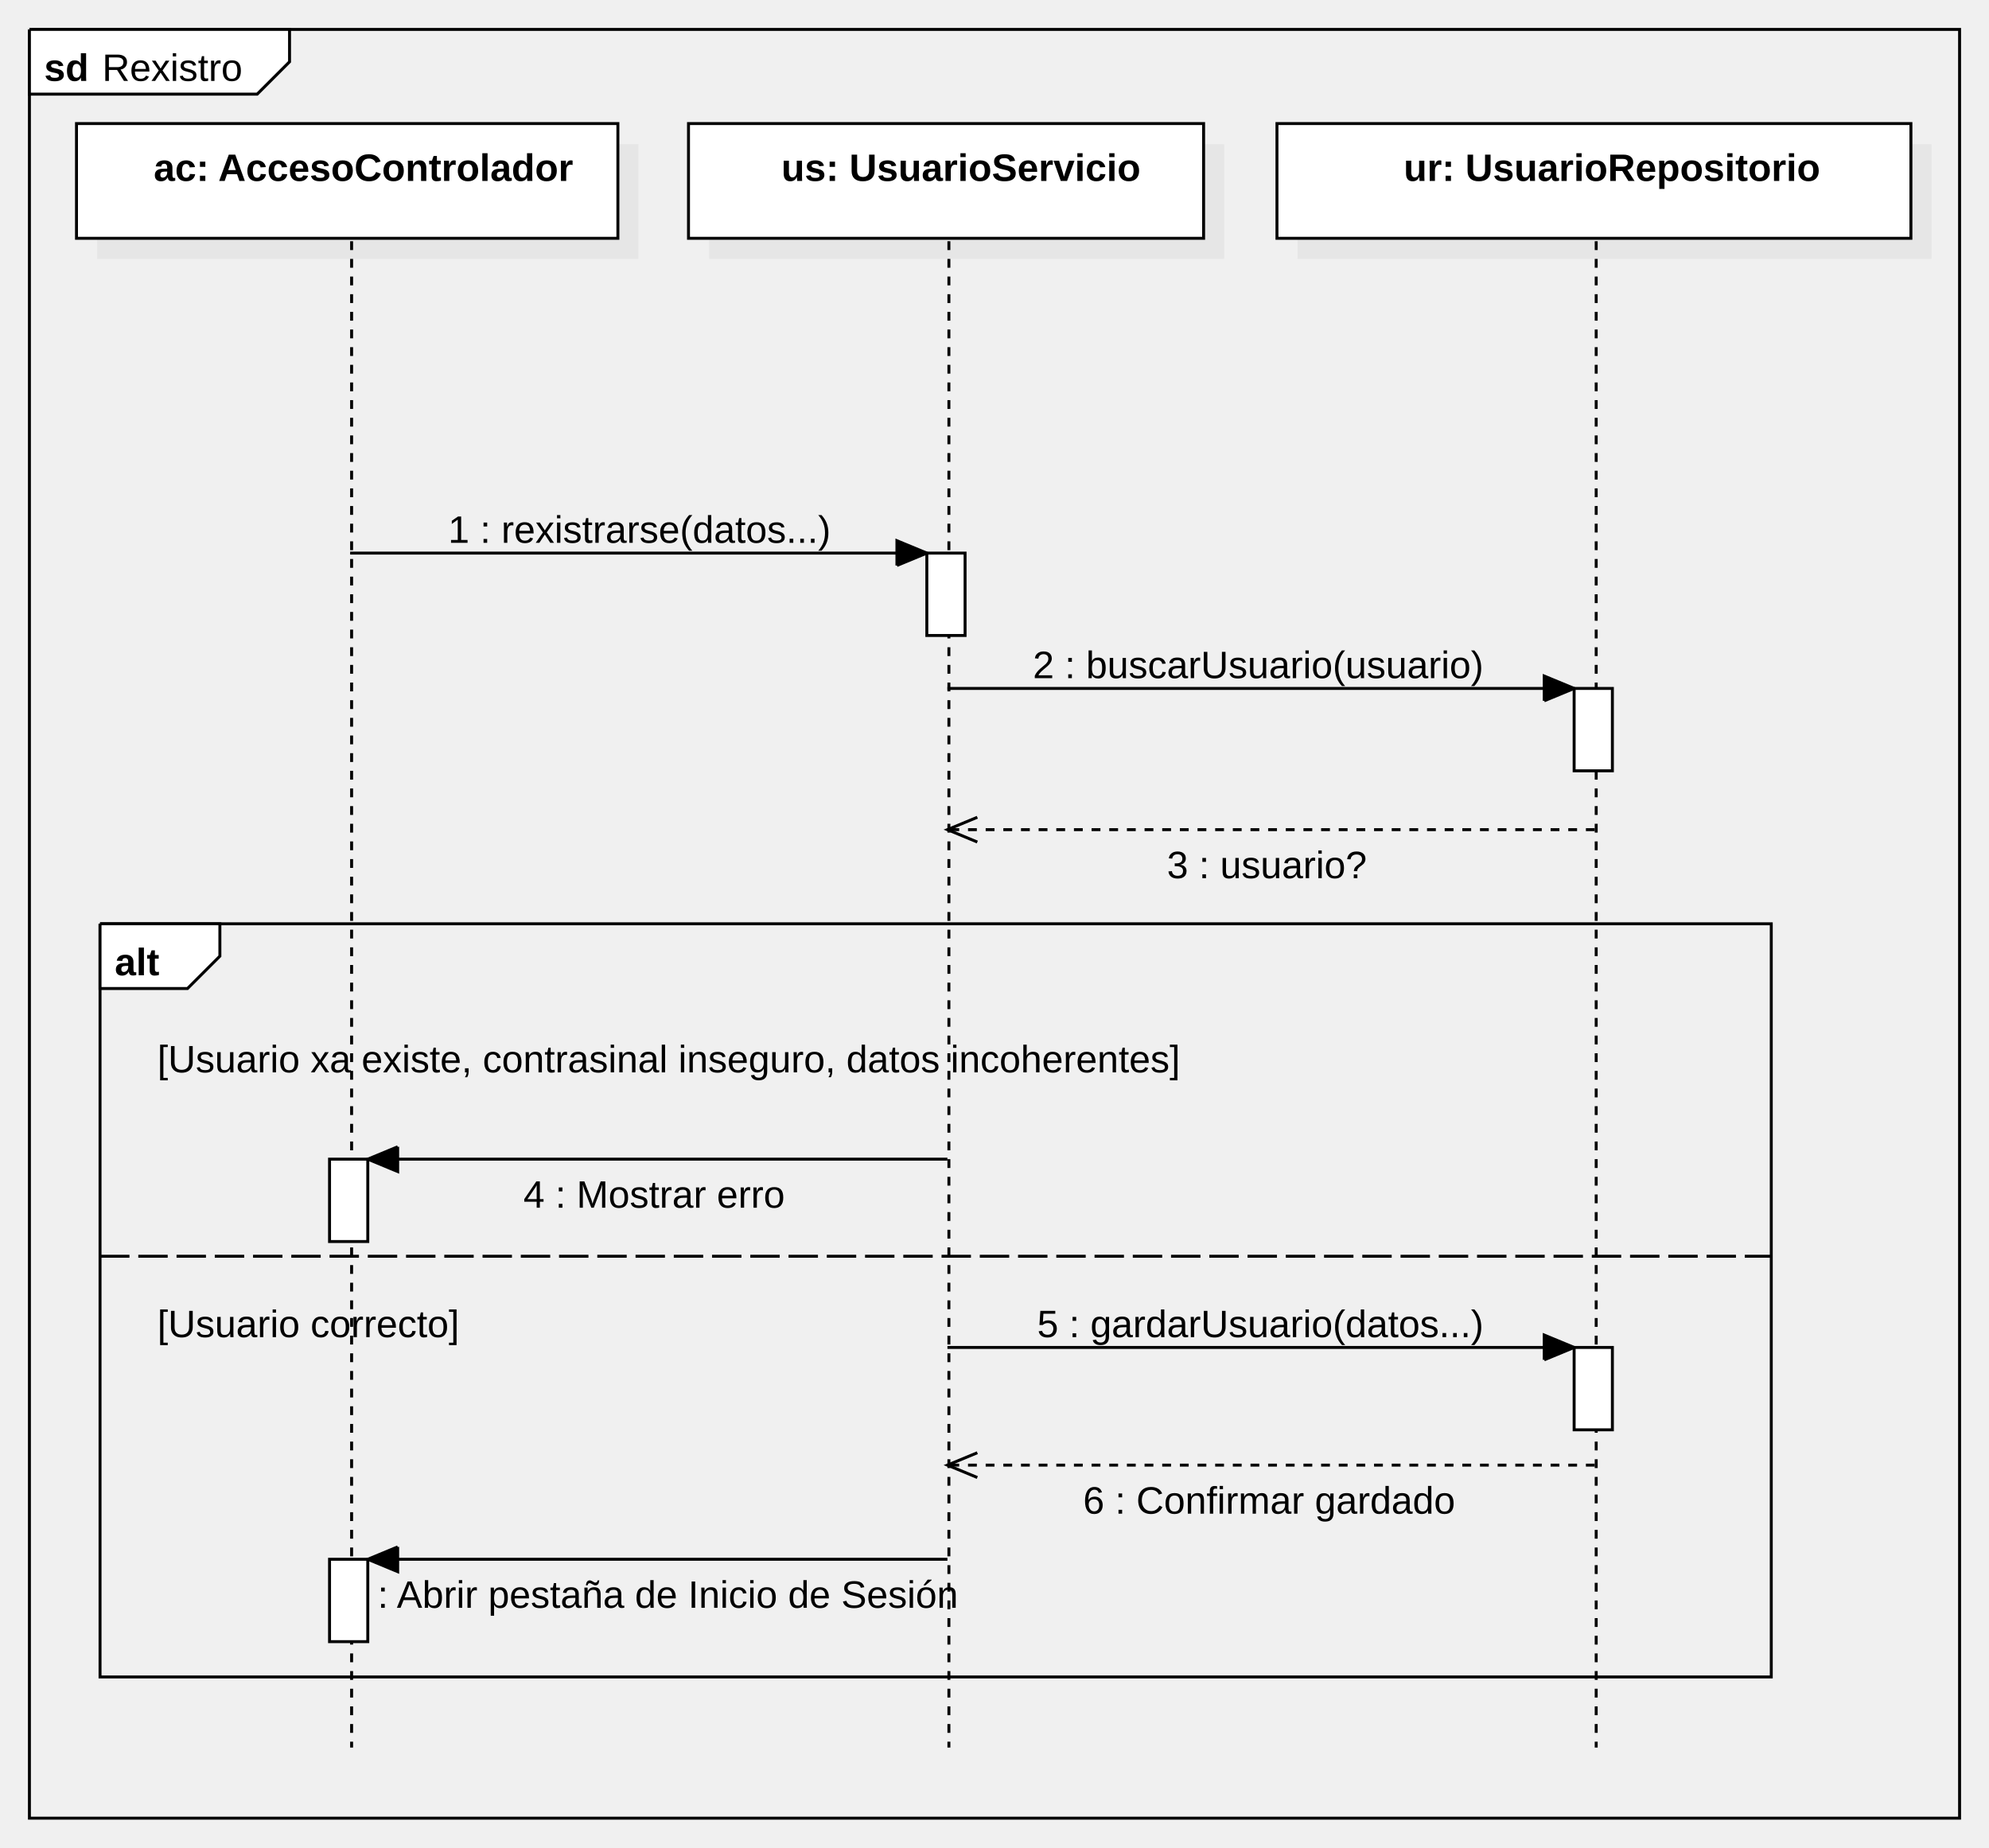
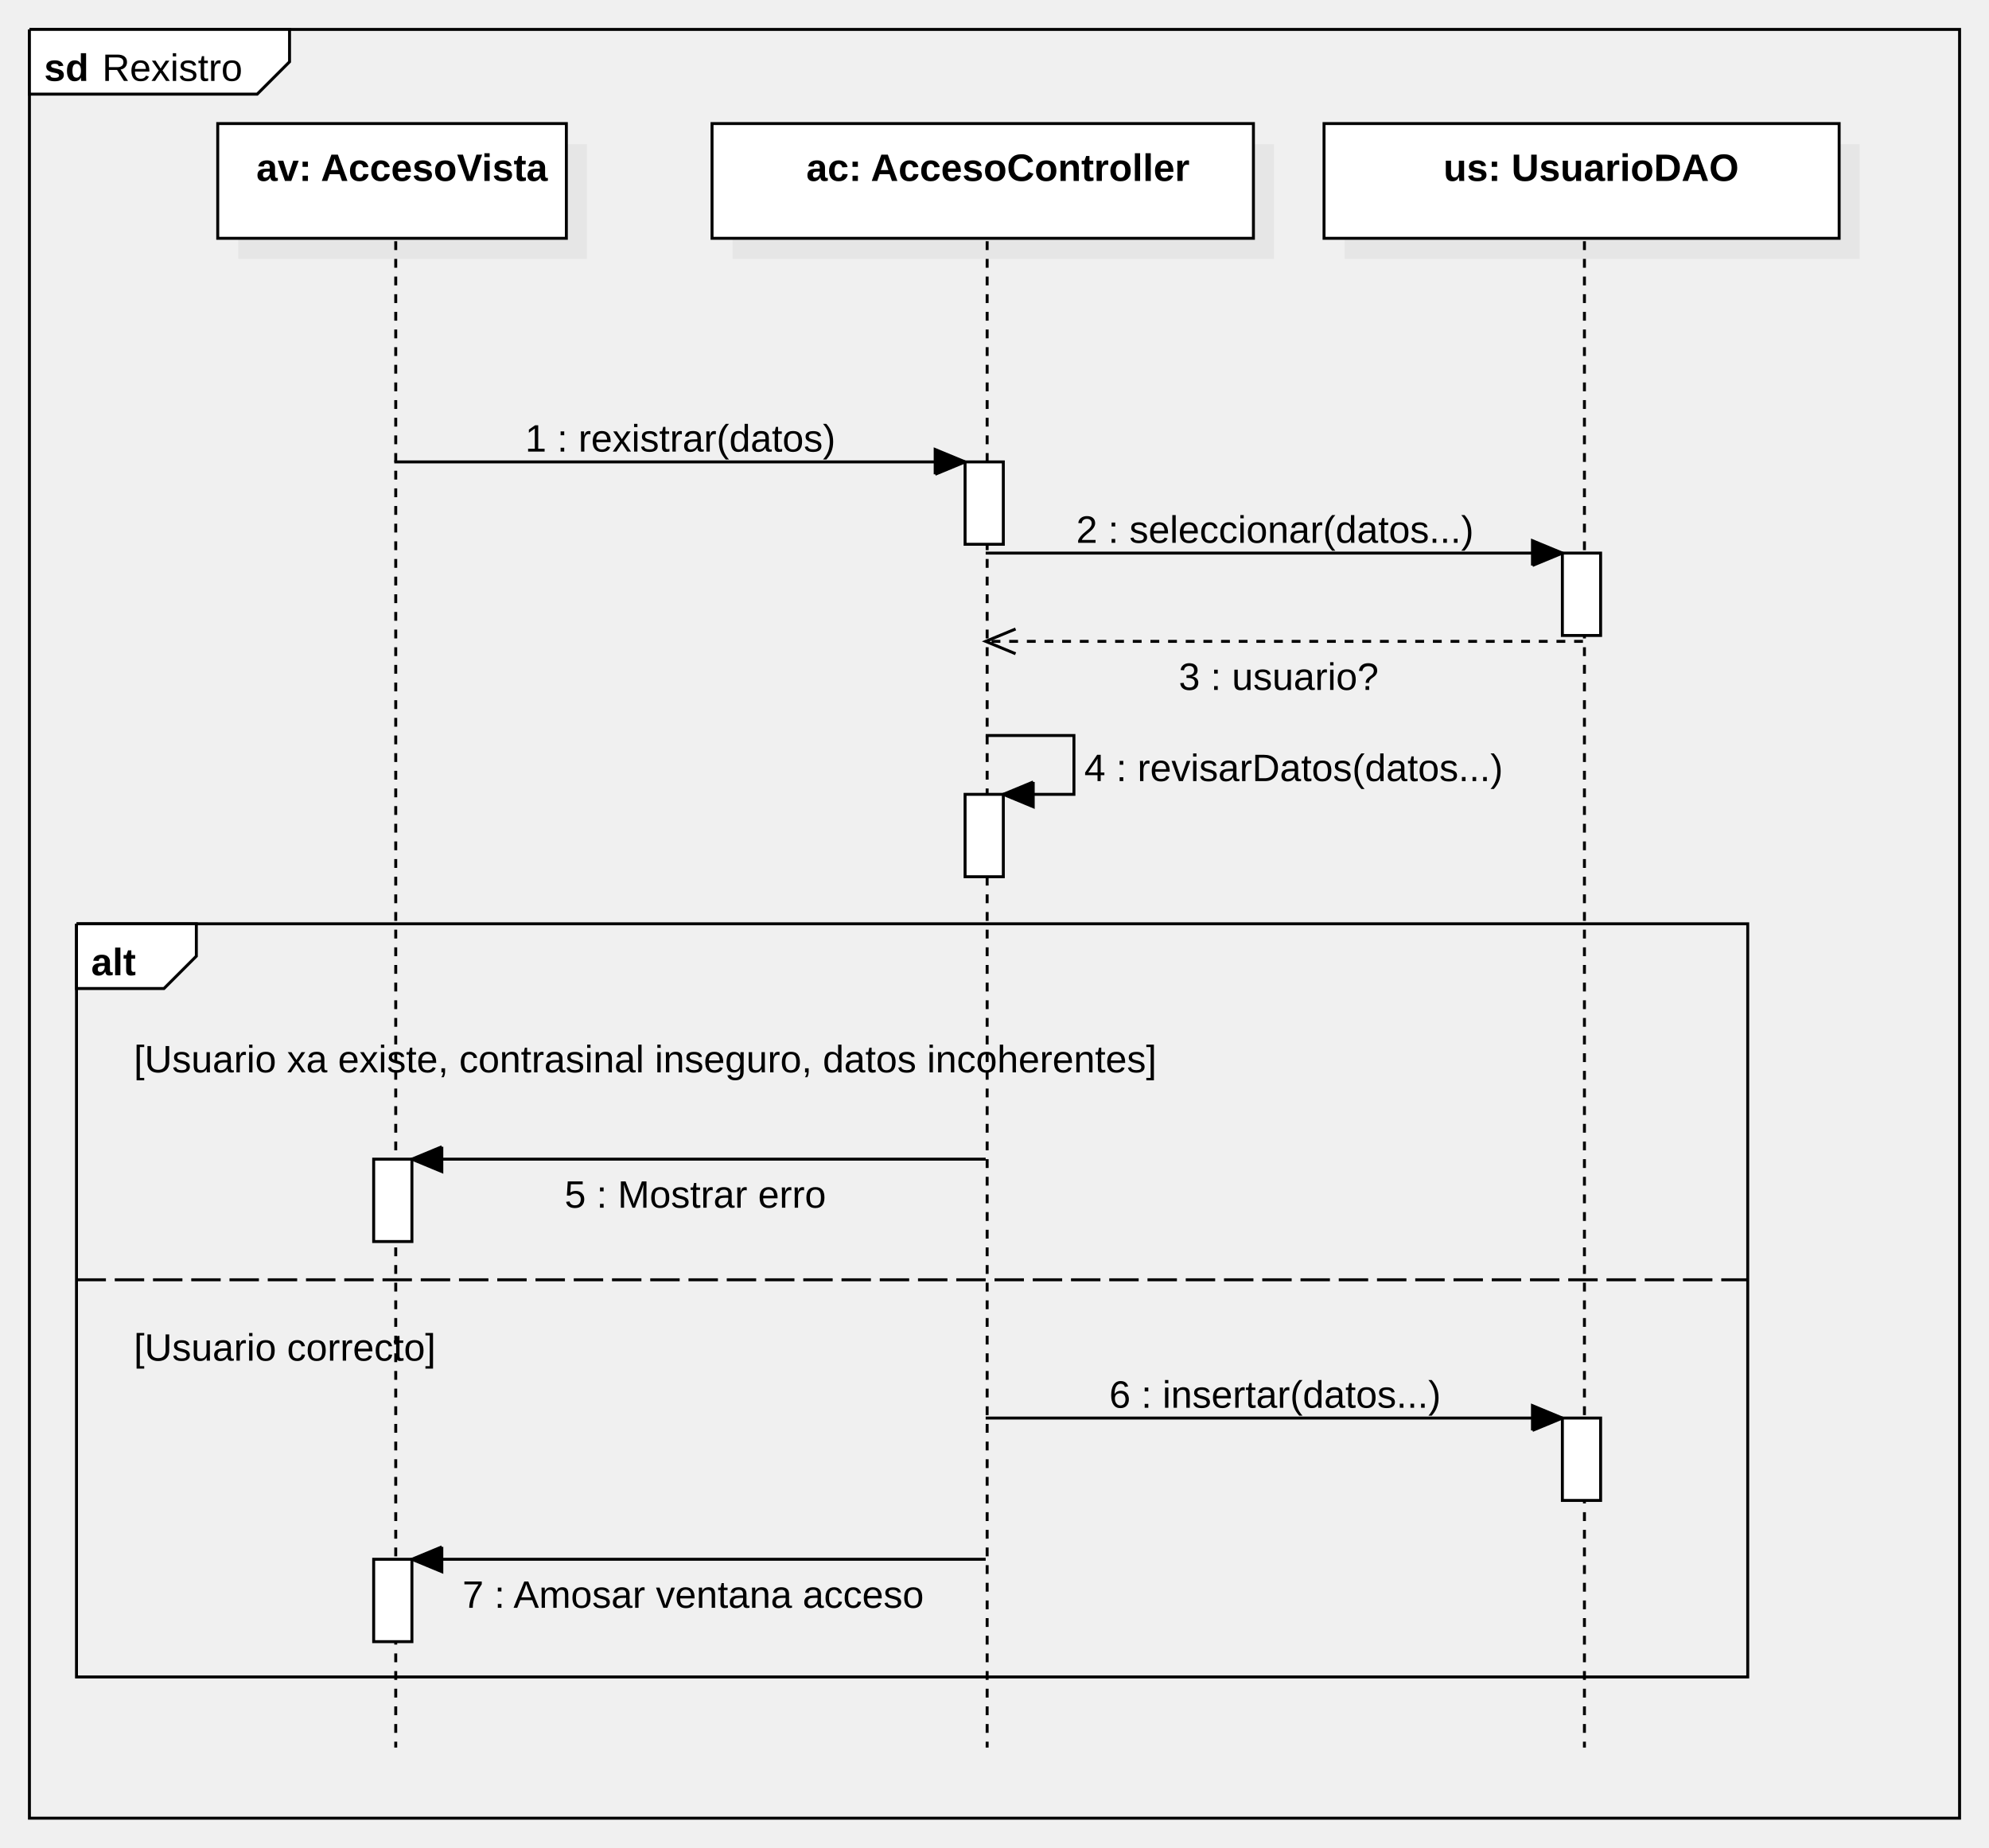
<svg xmlns="http://www.w3.org/2000/svg" version="1.1" width="676" height="628">
  <defs />
  <g>
    <g transform="translate(2,2) scale(1,1)">
      <path fill="none" stroke="#000000" d="M 8 8 L 664 8 L 664 616 L 8 616 L 8 8" stroke-miterlimit="10" />
    </g>
    <g transform="translate(2,2) scale(1,1)">
      <path fill="#ffffff" stroke="none" d="M 8 8 L 8 30 L 85.407 30 L 96.407 19 L 96.407 8 L 8 8" />
    </g>
    <g transform="translate(2,2) scale(1,1)">
      <path fill="none" stroke="#000000" d="M 8 8 L 8 30 L 85.407 30 L 96.407 19 L 96.407 8 L 8 8 L 8 8" stroke-miterlimit="10" />
    </g>
    <g transform="translate(2,2) scale(1,1)">
      <g>
        <path fill="none" stroke="none" />
        <text fill="#000000" stroke="none" font-family="Arial" font-size="13px" font-style="normal" font-weight="normal" text-decoration="none" x="32.73" y="25.5">Rexistro</text>
      </g>
    </g>
    <g transform="translate(2,2) scale(1,1)">
      <g>
        <path fill="none" stroke="none" />
        <text fill="#000000" stroke="none" font-family="Arial" font-size="13px" font-style="normal" font-weight="bold" text-decoration="none" x="13" y="25.5">sd</text>
      </g>
    </g>
    <g transform="translate(2,2) scale(1,1)">
-       <rect fill="#C0C0C0" stroke="none" x="31" y="47" width="184" height="39" opacity="0.2" />
-     </g>
-     <g transform="translate(2,2) scale(1,1)">
-       <rect fill="#ffffff" stroke="none" x="24" y="40" width="184" height="39" />
-     </g>
-     <g transform="translate(2,2) scale(1,1)">
-       <path fill="none" stroke="#000000" d="M 24 40 L 208 40 L 208 79 L 24 79 L 24 40 Z Z" stroke-miterlimit="10" />
-     </g>
-     <g transform="translate(2,2) scale(1,1)">
-       <g>
-         <path fill="none" stroke="none" />
-         <text fill="#000000" stroke="none" font-family="Arial" font-size="13px" font-style="normal" font-weight="bold" text-decoration="none" x="50.245" y="59.5">ac: AccesoControlador</text>
-       </g>
-     </g>
-     <g transform="translate(2,2) scale(1,1)">
-       <path fill="none" stroke="#000000" d="M 117.5 80 L 117.5 592" stroke-miterlimit="10" stroke-dasharray="3" />
-     </g>
-     <g transform="translate(2,2) scale(1,1)">
-       <rect fill="#C0C0C0" stroke="none" x="239" y="47" width="175.07" height="39" opacity="0.2" />
-     </g>
-     <g transform="translate(2,2) scale(1,1)">
-       <rect fill="#ffffff" stroke="none" x="232" y="40" width="175.07" height="39" />
-     </g>
-     <g transform="translate(2,2) scale(1,1)">
-       <path fill="none" stroke="#000000" d="M 232 40 L 407.07 40 L 407.07 79 L 232 79 L 232 40 Z Z" stroke-miterlimit="10" />
-     </g>
-     <g transform="translate(2,2) scale(1,1)">
-       <g>
-         <path fill="none" stroke="none" />
-         <text fill="#000000" stroke="none" font-family="Arial" font-size="13px" font-style="normal" font-weight="bold" text-decoration="none" x="263.542" y="59.5">us: UsuarioServicio</text>
-       </g>
-     </g>
-     <g transform="translate(2,2) scale(1,1)">
-       <path fill="none" stroke="#000000" d="M 320.5 80 L 320.5 592" stroke-miterlimit="10" stroke-dasharray="3" />
-     </g>
-     <g transform="translate(2,2) scale(1,1)">
-       <rect fill="#C0C0C0" stroke="none" x="439" y="47" width="215.46" height="39" opacity="0.2" />
-     </g>
-     <g transform="translate(2,2) scale(1,1)">
-       <rect fill="#ffffff" stroke="none" x="432" y="40" width="215.46" height="39" />
-     </g>
-     <g transform="translate(2,2) scale(1,1)">
-       <path fill="none" stroke="#000000" d="M 432 40 L 647.46 40 L 647.46 79 L 432 79 L 432 40 Z Z" stroke-miterlimit="10" />
-     </g>
-     <g transform="translate(2,2) scale(1,1)">
-       <g>
-         <path fill="none" stroke="none" />
-         <text fill="#000000" stroke="none" font-family="Arial" font-size="13px" font-style="normal" font-weight="bold" text-decoration="none" x="475.063" y="59.5">ur: UsuarioRepositorio</text>
-       </g>
-     </g>
-     <g transform="translate(2,2) scale(1,1)">
-       <path fill="none" stroke="#000000" d="M 540.5 80 L 540.5 592" stroke-miterlimit="10" stroke-dasharray="3" />
-     </g>
-     <g transform="translate(2,2) scale(1,1)">
-       <path fill="none" stroke="#000000" d="M 117 186 L 313 186" stroke-miterlimit="10" />
-     </g>
-     <g transform="translate(2,2) scale(1,1)">
-       <path fill="#000000" stroke="none" d="M 302.837 190.21 L 313 186 L 302.837 181.79" />
-     </g>
-     <g transform="translate(2,2) scale(1,1)">
-       <path fill="none" stroke="#000000" d="M 302.837 190.21 L 313 186 L 302.837 181.79 L 302.837 190.21" stroke-miterlimit="10" />
-     </g>
-     <g transform="translate(2,2) scale(1,1)">
-       <g>
-         <path fill="none" stroke="none" />
-         <text fill="#000000" stroke="none" font-family="Arial" font-size="13px" font-style="normal" font-weight="normal" text-decoration="none" x="150.308" y="182.5">1 : rexistrarse(datos...)</text>
-       </g>
-     </g>
-     <g transform="translate(2,2) scale(1,1)">
-       <rect fill="#ffffff" stroke="none" x="313" y="186" width="13" height="28" />
-     </g>
-     <g transform="translate(2,2) scale(1,1)">
-       <path fill="none" stroke="#000000" d="M 313 186 L 326 186 L 326 214 L 313 214 L 313 186 Z Z" stroke-miterlimit="10" />
-     </g>
-     <g transform="translate(2,2) scale(1,1)">
-       <path fill="none" stroke="#000000" d="M 320 232 L 533 232" stroke-miterlimit="10" />
-     </g>
-     <g transform="translate(2,2) scale(1,1)">
-       <path fill="#000000" stroke="none" d="M 522.837 236.21 L 533 232 L 522.837 227.79" />
-     </g>
-     <g transform="translate(2,2) scale(1,1)">
-       <path fill="none" stroke="#000000" d="M 522.837 236.21 L 533 232 L 522.837 227.79 L 522.837 236.21" stroke-miterlimit="10" />
-     </g>
-     <g transform="translate(2,2) scale(1,1)">
-       <g>
-         <path fill="none" stroke="none" />
-         <text fill="#000000" stroke="none" font-family="Arial" font-size="13px" font-style="normal" font-weight="normal" text-decoration="none" x="349.036" y="228.5">2 : buscarUsuario(usuario)</text>
-       </g>
-     </g>
-     <g transform="translate(2,2) scale(1,1)">
-       <rect fill="#ffffff" stroke="none" x="533" y="232" width="13" height="28" />
-     </g>
-     <g transform="translate(2,2) scale(1,1)">
-       <path fill="none" stroke="#000000" d="M 533 232 L 546 232 L 546 260 L 533 260 L 533 232 Z Z" stroke-miterlimit="10" />
-     </g>
-     <g transform="translate(2,2) scale(1,1)">
-       <path fill="none" stroke="#000000" d="M 540 280 L 320 280" stroke-miterlimit="10" stroke-dasharray="3" />
-     </g>
-     <g transform="translate(2,2) scale(1,1)">
-       <path fill="none" stroke="#000000" d="M 330.163 275.79 L 320 280 L 330.163 284.21" stroke-miterlimit="10" />
-     </g>
-     <g transform="translate(2,2) scale(1,1)">
-       <g>
-         <path fill="none" stroke="none" />
-         <text fill="#000000" stroke="none" font-family="Arial" font-size="13px" font-style="normal" font-weight="normal" text-decoration="none" x="394.612" y="296.5">3 : usuario?</text>
-       </g>
-     </g>
-     <g transform="translate(2,2) scale(1,1)">
-       <path fill="none" stroke="#000000" d="M 320 392 L 123 392" stroke-miterlimit="10" />
-     </g>
-     <g transform="translate(2,2) scale(1,1)">
-       <path fill="#000000" stroke="none" d="M 133.163 387.79 L 123 392 L 133.163 396.21" />
-     </g>
-     <g transform="translate(2,2) scale(1,1)">
-       <path fill="none" stroke="#000000" d="M 133.163 387.79 L 123 392 L 133.163 396.21 L 133.163 387.79" stroke-miterlimit="10" />
-     </g>
-     <g transform="translate(2,2) scale(1,1)">
-       <g>
-         <path fill="none" stroke="none" />
-         <text fill="#000000" stroke="none" font-family="Arial" font-size="13px" font-style="normal" font-weight="normal" text-decoration="none" x="175.885" y="408.5">4 : Mostrar erro</text>
-       </g>
-     </g>
-     <g transform="translate(2,2) scale(1,1)">
-       <rect fill="#ffffff" stroke="none" x="110" y="392" width="13" height="28" />
-     </g>
-     <g transform="translate(2,2) scale(1,1)">
-       <path fill="none" stroke="#000000" d="M 110 392 L 123 392 L 123 420 L 110 420 L 110 392 Z Z" stroke-miterlimit="10" />
-     </g>
-     <g transform="translate(2,2) scale(1,1)">
-       <path fill="none" stroke="#000000" d="M 320 456 L 533 456" stroke-miterlimit="10" />
-     </g>
-     <g transform="translate(2,2) scale(1,1)">
-       <path fill="#000000" stroke="none" d="M 522.837 460.21 L 533 456 L 522.837 451.79" />
-     </g>
-     <g transform="translate(2,2) scale(1,1)">
-       <path fill="none" stroke="#000000" d="M 522.837 460.21 L 533 456 L 522.837 451.79 L 522.837 460.21" stroke-miterlimit="10" />
-     </g>
-     <g transform="translate(2,2) scale(1,1)">
-       <g>
-         <path fill="none" stroke="none" />
-         <text fill="#000000" stroke="none" font-family="Arial" font-size="13px" font-style="normal" font-weight="normal" text-decoration="none" x="350.5" y="452.5">5 : gardarUsuario(datos...)</text>
-       </g>
-     </g>
-     <g transform="translate(2,2) scale(1,1)">
-       <rect fill="#ffffff" stroke="none" x="533" y="456" width="13" height="28" />
-     </g>
-     <g transform="translate(2,2) scale(1,1)">
-       <path fill="none" stroke="#000000" d="M 533 456 L 546 456 L 546 484 L 533 484 L 533 456 Z Z" stroke-miterlimit="10" />
-     </g>
-     <g transform="translate(2,2) scale(1,1)">
-       <path fill="none" stroke="#000000" d="M 540 496 L 320 496" stroke-miterlimit="10" stroke-dasharray="3" />
-     </g>
-     <g transform="translate(2,2) scale(1,1)">
-       <path fill="none" stroke="#000000" d="M 330.163 491.79 L 320 496 L 330.163 500.21" stroke-miterlimit="10" />
-     </g>
-     <g transform="translate(2,2) scale(1,1)">
-       <g>
-         <path fill="none" stroke="none" />
-         <text fill="#000000" stroke="none" font-family="Arial" font-size="13px" font-style="normal" font-weight="normal" text-decoration="none" x="366.115" y="512.5">6 : Confirmar gardado</text>
-       </g>
-     </g>
-     <g transform="translate(2,2) scale(1,1)">
-       <path fill="none" stroke="#000000" d="M 320 528 L 123 528" stroke-miterlimit="10" />
-     </g>
-     <g transform="translate(2,2) scale(1,1)">
-       <path fill="#000000" stroke="none" d="M 133.163 523.79 L 123 528 L 133.163 532.21" />
-     </g>
-     <g transform="translate(2,2) scale(1,1)">
-       <path fill="none" stroke="#000000" d="M 133.163 523.79 L 123 528 L 133.163 532.21 L 133.163 523.79" stroke-miterlimit="10" />
-     </g>
-     <g transform="translate(2,2) scale(1,1)">
-       <g>
-         <path fill="none" stroke="none" />
-         <text fill="#000000" stroke="none" font-family="Arial" font-size="13px" font-style="normal" font-weight="normal" text-decoration="none" x="115.5" y="544.5">7 : Abrir pestaña de Inicio de Sesión</text>
-       </g>
-     </g>
-     <g transform="translate(2,2) scale(1,1)">
-       <rect fill="#ffffff" stroke="none" x="110" y="528" width="13" height="28" />
-     </g>
-     <g transform="translate(2,2) scale(1,1)">
-       <path fill="none" stroke="#000000" d="M 110 528 L 123 528 L 123 556 L 110 556 L 110 528 Z Z" stroke-miterlimit="10" />
-     </g>
-     <g transform="translate(2,2) scale(1,1)">
-       <path fill="none" stroke="#000000" d="M 32 312 L 600 312 L 600 568 L 32 568 L 32 312" stroke-miterlimit="10" />
-     </g>
-     <g transform="translate(2,2) scale(1,1)">
-       <path fill="#ffffff" stroke="none" d="M 32 312 L 32 334 L 61.73 334 L 72.73 323 L 72.73 312 L 32 312" />
-     </g>
-     <g transform="translate(2,2) scale(1,1)">
-       <path fill="none" stroke="#000000" d="M 32 312 L 32 334 L 61.73 334 L 72.73 323 L 72.73 312 L 32 312 L 32 312" stroke-miterlimit="10" />
-     </g>
-     <g transform="translate(2,2) scale(1,1)">
-       <g>
-         <path fill="none" stroke="none" />
-         <text fill="#000000" stroke="none" font-family="Arial" font-size="13px" font-style="normal" font-weight="bold" text-decoration="none" x="37" y="329.5">alt</text>
-       </g>
-     </g>
-     <g transform="translate(2,2) scale(1,1)">
-       <g>
-         <path fill="none" stroke="none" />
-         <text fill="#000000" stroke="none" font-family="Arial" font-size="13px" font-style="normal" font-weight="normal" text-decoration="none" x="51.5" y="362.5">[Usuario xa existe, contrasinal inseguro, datos incoherentes]</text>
-       </g>
-     </g>
-     <g transform="translate(2,2) scale(1,1)">
-       <path fill="none" stroke="#000000" d="M 32 425 L 600 425" stroke-miterlimit="10" stroke-dasharray="10,3" />
-     </g>
-     <g transform="translate(2,2) scale(1,1)">
-       <g>
-         <path fill="none" stroke="none" />
-         <text fill="#000000" stroke="none" font-family="Arial" font-size="13px" font-style="normal" font-weight="normal" text-decoration="none" x="51.5" y="452.5">[Usuario correcto]</text>
+       <rect fill="#C0C0C0" stroke="none" x="247" y="47" width="184" height="39" opacity="0.2" />
+     </g>
+     <g transform="translate(2,2) scale(1,1)">
+       <rect fill="#ffffff" stroke="none" x="240" y="40" width="184" height="39" />
+     </g>
+     <g transform="translate(2,2) scale(1,1)">
+       <path fill="none" stroke="#000000" d="M 240 40 L 424 40 L 424 79 L 240 79 L 240 40 Z Z" stroke-miterlimit="10" />
+     </g>
+     <g transform="translate(2,2) scale(1,1)">
+       <g>
+         <path fill="none" stroke="none" />
+         <text fill="#000000" stroke="none" font-family="Arial" font-size="13px" font-style="normal" font-weight="bold" text-decoration="none" x="272.031" y="59.5">ac: AccesoController</text>
+       </g>
+     </g>
+     <g transform="translate(2,2) scale(1,1)">
+       <path fill="none" stroke="#000000" d="M 333.5 80 L 333.5 592" stroke-miterlimit="10" stroke-dasharray="3" />
+     </g>
+     <g transform="translate(2,2) scale(1,1)">
+       <rect fill="#C0C0C0" stroke="none" x="455" y="47" width="175.07" height="39" opacity="0.2" />
+     </g>
+     <g transform="translate(2,2) scale(1,1)">
+       <rect fill="#ffffff" stroke="none" x="448" y="40" width="175.07" height="39" />
+     </g>
+     <g transform="translate(2,2) scale(1,1)">
+       <path fill="none" stroke="#000000" d="M 448 40 L 623.07 40 L 623.07 79 L 448 79 L 448 40 Z Z" stroke-miterlimit="10" />
+     </g>
+     <g transform="translate(2,2) scale(1,1)">
+       <g>
+         <path fill="none" stroke="none" />
+         <text fill="#000000" stroke="none" font-family="Arial" font-size="13px" font-style="normal" font-weight="bold" text-decoration="none" x="488.575" y="59.5">us: UsuarioDAO</text>
+       </g>
+     </g>
+     <g transform="translate(2,2) scale(1,1)">
+       <path fill="none" stroke="#000000" d="M 536.5 80 L 536.5 592" stroke-miterlimit="10" stroke-dasharray="3" />
+     </g>
+     <g transform="translate(2,2) scale(1,1)">
+       <rect fill="#C0C0C0" stroke="none" x="79" y="47" width="118.487" height="39" opacity="0.2" />
+     </g>
+     <g transform="translate(2,2) scale(1,1)">
+       <rect fill="#ffffff" stroke="none" x="72" y="40" width="118.487" height="39" />
+     </g>
+     <g transform="translate(2,2) scale(1,1)">
+       <path fill="none" stroke="#000000" d="M 72 40 L 190.487 40 L 190.487 79 L 72 79 L 72 40 Z Z" stroke-miterlimit="10" />
+     </g>
+     <g transform="translate(2,2) scale(1,1)">
+       <g>
+         <path fill="none" stroke="none" />
+         <text fill="#000000" stroke="none" font-family="Arial" font-size="13px" font-style="normal" font-weight="bold" text-decoration="none" x="85.118" y="59.5">av: AccesoVista</text>
+       </g>
+     </g>
+     <g transform="translate(2,2) scale(1,1)">
+       <path fill="none" stroke="#000000" d="M 132.5 80 L 132.5 592" stroke-miterlimit="10" stroke-dasharray="3" />
+     </g>
+     <g transform="translate(2,2) scale(1,1)">
+       <path fill="none" stroke="#000000" d="M 132 155 L 326 155" stroke-miterlimit="10" />
+     </g>
+     <g transform="translate(2,2) scale(1,1)">
+       <path fill="#000000" stroke="none" d="M 315.837 159.21 L 326 155 L 315.837 150.79" />
+     </g>
+     <g transform="translate(2,2) scale(1,1)">
+       <path fill="none" stroke="#000000" d="M 315.837 159.21 L 326 155 L 315.837 150.79 L 315.837 159.21" stroke-miterlimit="10" />
+     </g>
+     <g transform="translate(2,2) scale(1,1)">
+       <g>
+         <path fill="none" stroke="none" />
+         <text fill="#000000" stroke="none" font-family="Arial" font-size="13px" font-style="normal" font-weight="normal" text-decoration="none" x="176.5" y="151.5">1 : rexistrar(datos)</text>
+       </g>
+     </g>
+     <g transform="translate(2,2) scale(1,1)">
+       <rect fill="#ffffff" stroke="none" x="326" y="155" width="13" height="28" />
+     </g>
+     <g transform="translate(2,2) scale(1,1)">
+       <path fill="none" stroke="#000000" d="M 326 155 L 339 155 L 339 183 L 326 183 L 326 155 Z Z" stroke-miterlimit="10" />
+     </g>
+     <g transform="translate(2,2) scale(1,1)">
+       <path fill="none" stroke="#000000" d="M 333 186 L 529 186" stroke-miterlimit="10" />
+     </g>
+     <g transform="translate(2,2) scale(1,1)">
+       <path fill="#000000" stroke="none" d="M 518.837 190.21 L 529 186 L 518.837 181.79" />
+     </g>
+     <g transform="translate(2,2) scale(1,1)">
+       <path fill="none" stroke="#000000" d="M 518.837 190.21 L 529 186 L 518.837 181.79 L 518.837 190.21" stroke-miterlimit="10" />
+     </g>
+     <g transform="translate(2,2) scale(1,1)">
+       <g>
+         <path fill="none" stroke="none" />
+         <text fill="#000000" stroke="none" font-family="Arial" font-size="13px" font-style="normal" font-weight="normal" text-decoration="none" x="363.769" y="182.5">2 : seleccionar(datos...)</text>
+       </g>
+     </g>
+     <g transform="translate(2,2) scale(1,1)">
+       <rect fill="#ffffff" stroke="none" x="529" y="186" width="13" height="28" />
+     </g>
+     <g transform="translate(2,2) scale(1,1)">
+       <path fill="none" stroke="#000000" d="M 529 186 L 542 186 L 542 214 L 529 214 L 529 186 Z Z" stroke-miterlimit="10" />
+     </g>
+     <g transform="translate(2,2) scale(1,1)">
+       <path fill="none" stroke="#000000" d="M 536 216 L 333 216" stroke-miterlimit="10" stroke-dasharray="3" />
+     </g>
+     <g transform="translate(2,2) scale(1,1)">
+       <path fill="none" stroke="#000000" d="M 343.163 211.79 L 333 216 L 343.163 220.21" stroke-miterlimit="10" />
+     </g>
+     <g transform="translate(2,2) scale(1,1)">
+       <g>
+         <path fill="none" stroke="none" />
+         <text fill="#000000" stroke="none" font-family="Arial" font-size="13px" font-style="normal" font-weight="normal" text-decoration="none" x="398.612" y="232.5">3 : usuario?</text>
+       </g>
+     </g>
+     <g transform="translate(2,2) scale(1,1)">
+       <path fill="none" stroke="#000000" d="M 333 248 L 363 248 L 363 268 L 339 268" stroke-miterlimit="10" />
+     </g>
+     <g transform="translate(2,2) scale(1,1)">
+       <path fill="#000000" stroke="none" d="M 349.163 263.79 L 339 268 L 349.163 272.21" />
+     </g>
+     <g transform="translate(2,2) scale(1,1)">
+       <path fill="none" stroke="#000000" d="M 349.163 263.79 L 339 268 L 349.163 272.21 L 349.163 263.79" stroke-miterlimit="10" />
+     </g>
+     <g transform="translate(2,2) scale(1,1)">
+       <g>
+         <path fill="none" stroke="none" />
+         <text fill="#000000" stroke="none" font-family="Arial" font-size="13px" font-style="normal" font-weight="normal" text-decoration="none" x="366.5" y="263.5">4 : revisarDatos(datos...)</text>
+       </g>
+     </g>
+     <g transform="translate(2,2) scale(1,1)">
+       <rect fill="#ffffff" stroke="none" x="326" y="268" width="13" height="28" />
+     </g>
+     <g transform="translate(2,2) scale(1,1)">
+       <path fill="none" stroke="#000000" d="M 326 268 L 339 268 L 339 296 L 326 296 L 326 268 Z Z" stroke-miterlimit="10" />
+     </g>
+     <g transform="translate(2,2) scale(1,1)">
+       <path fill="none" stroke="#000000" d="M 333 392 L 138 392" stroke-miterlimit="10" />
+     </g>
+     <g transform="translate(2,2) scale(1,1)">
+       <path fill="#000000" stroke="none" d="M 148.163 387.79 L 138 392 L 148.163 396.21" />
+     </g>
+     <g transform="translate(2,2) scale(1,1)">
+       <path fill="none" stroke="#000000" d="M 148.163 387.79 L 138 392 L 148.163 396.21 L 148.163 387.79" stroke-miterlimit="10" />
+     </g>
+     <g transform="translate(2,2) scale(1,1)">
+       <g>
+         <path fill="none" stroke="none" />
+         <text fill="#000000" stroke="none" font-family="Arial" font-size="13px" font-style="normal" font-weight="normal" text-decoration="none" x="189.885" y="408.5">5 : Mostrar erro</text>
+       </g>
+     </g>
+     <g transform="translate(2,2) scale(1,1)">
+       <rect fill="#ffffff" stroke="none" x="125" y="392" width="13" height="28" />
+     </g>
+     <g transform="translate(2,2) scale(1,1)">
+       <path fill="none" stroke="#000000" d="M 125 392 L 138 392 L 138 420 L 125 420 L 125 392 Z Z" stroke-miterlimit="10" />
+     </g>
+     <g transform="translate(2,2) scale(1,1)">
+       <path fill="none" stroke="#000000" d="M 333 480 L 529 480" stroke-miterlimit="10" />
+     </g>
+     <g transform="translate(2,2) scale(1,1)">
+       <path fill="#000000" stroke="none" d="M 518.837 484.21 L 529 480 L 518.837 475.79" />
+     </g>
+     <g transform="translate(2,2) scale(1,1)">
+       <path fill="none" stroke="#000000" d="M 518.837 484.21 L 529 480 L 518.837 475.79 L 518.837 484.21" stroke-miterlimit="10" />
+     </g>
+     <g transform="translate(2,2) scale(1,1)">
+       <g>
+         <path fill="none" stroke="none" />
+         <text fill="#000000" stroke="none" font-family="Arial" font-size="13px" font-style="normal" font-weight="normal" text-decoration="none" x="375.013" y="476.5">6 : insertar(datos...)</text>
+       </g>
+     </g>
+     <g transform="translate(2,2) scale(1,1)">
+       <rect fill="#ffffff" stroke="none" x="529" y="480" width="13" height="28" />
+     </g>
+     <g transform="translate(2,2) scale(1,1)">
+       <path fill="none" stroke="#000000" d="M 529 480 L 542 480 L 542 508 L 529 508 L 529 480 Z Z" stroke-miterlimit="10" />
+     </g>
+     <g transform="translate(2,2) scale(1,1)">
+       <path fill="none" stroke="#000000" d="M 333 528 L 138 528" stroke-miterlimit="10" />
+     </g>
+     <g transform="translate(2,2) scale(1,1)">
+       <path fill="#000000" stroke="none" d="M 148.163 523.79 L 138 528 L 148.163 532.21" />
+     </g>
+     <g transform="translate(2,2) scale(1,1)">
+       <path fill="none" stroke="#000000" d="M 148.163 523.79 L 138 528 L 148.163 532.21 L 148.163 523.79" stroke-miterlimit="10" />
+     </g>
+     <g transform="translate(2,2) scale(1,1)">
+       <g>
+         <path fill="none" stroke="none" />
+         <text fill="#000000" stroke="none" font-family="Arial" font-size="13px" font-style="normal" font-weight="normal" text-decoration="none" x="155.16" y="544.5">7 : Amosar ventana acceso</text>
+       </g>
+     </g>
+     <g transform="translate(2,2) scale(1,1)">
+       <rect fill="#ffffff" stroke="none" x="125" y="528" width="13" height="28" />
+     </g>
+     <g transform="translate(2,2) scale(1,1)">
+       <path fill="none" stroke="#000000" d="M 125 528 L 138 528 L 138 556 L 125 556 L 125 528 Z Z" stroke-miterlimit="10" />
+     </g>
+     <g transform="translate(2,2) scale(1,1)">
+       <path fill="none" stroke="#000000" d="M 24 312 L 592 312 L 592 568 L 24 568 L 24 312" stroke-miterlimit="10" />
+     </g>
+     <g transform="translate(2,2) scale(1,1)">
+       <path fill="#ffffff" stroke="none" d="M 24 312 L 24 334 L 53.73 334 L 64.73 323 L 64.73 312 L 24 312" />
+     </g>
+     <g transform="translate(2,2) scale(1,1)">
+       <path fill="none" stroke="#000000" d="M 24 312 L 24 334 L 53.73 334 L 64.73 323 L 64.73 312 L 24 312 L 24 312" stroke-miterlimit="10" />
+     </g>
+     <g transform="translate(2,2) scale(1,1)">
+       <g>
+         <path fill="none" stroke="none" />
+         <text fill="#000000" stroke="none" font-family="Arial" font-size="13px" font-style="normal" font-weight="bold" text-decoration="none" x="29" y="329.5">alt</text>
+       </g>
+     </g>
+     <g transform="translate(2,2) scale(1,1)">
+       <g>
+         <path fill="none" stroke="none" />
+         <text fill="#000000" stroke="none" font-family="Arial" font-size="13px" font-style="normal" font-weight="normal" text-decoration="none" x="43.5" y="362.5">[Usuario xa existe, contrasinal inseguro, datos incoherentes]</text>
+       </g>
+     </g>
+     <g transform="translate(2,2) scale(1,1)">
+       <path fill="none" stroke="#000000" d="M 24 433 L 592 433" stroke-miterlimit="10" stroke-dasharray="10,3" />
+     </g>
+     <g transform="translate(2,2) scale(1,1)">
+       <g>
+         <path fill="none" stroke="none" />
+         <text fill="#000000" stroke="none" font-family="Arial" font-size="13px" font-style="normal" font-weight="normal" text-decoration="none" x="43.5" y="460.5">[Usuario correcto]</text>
      </g>
    </g>
  </g>
</svg>
